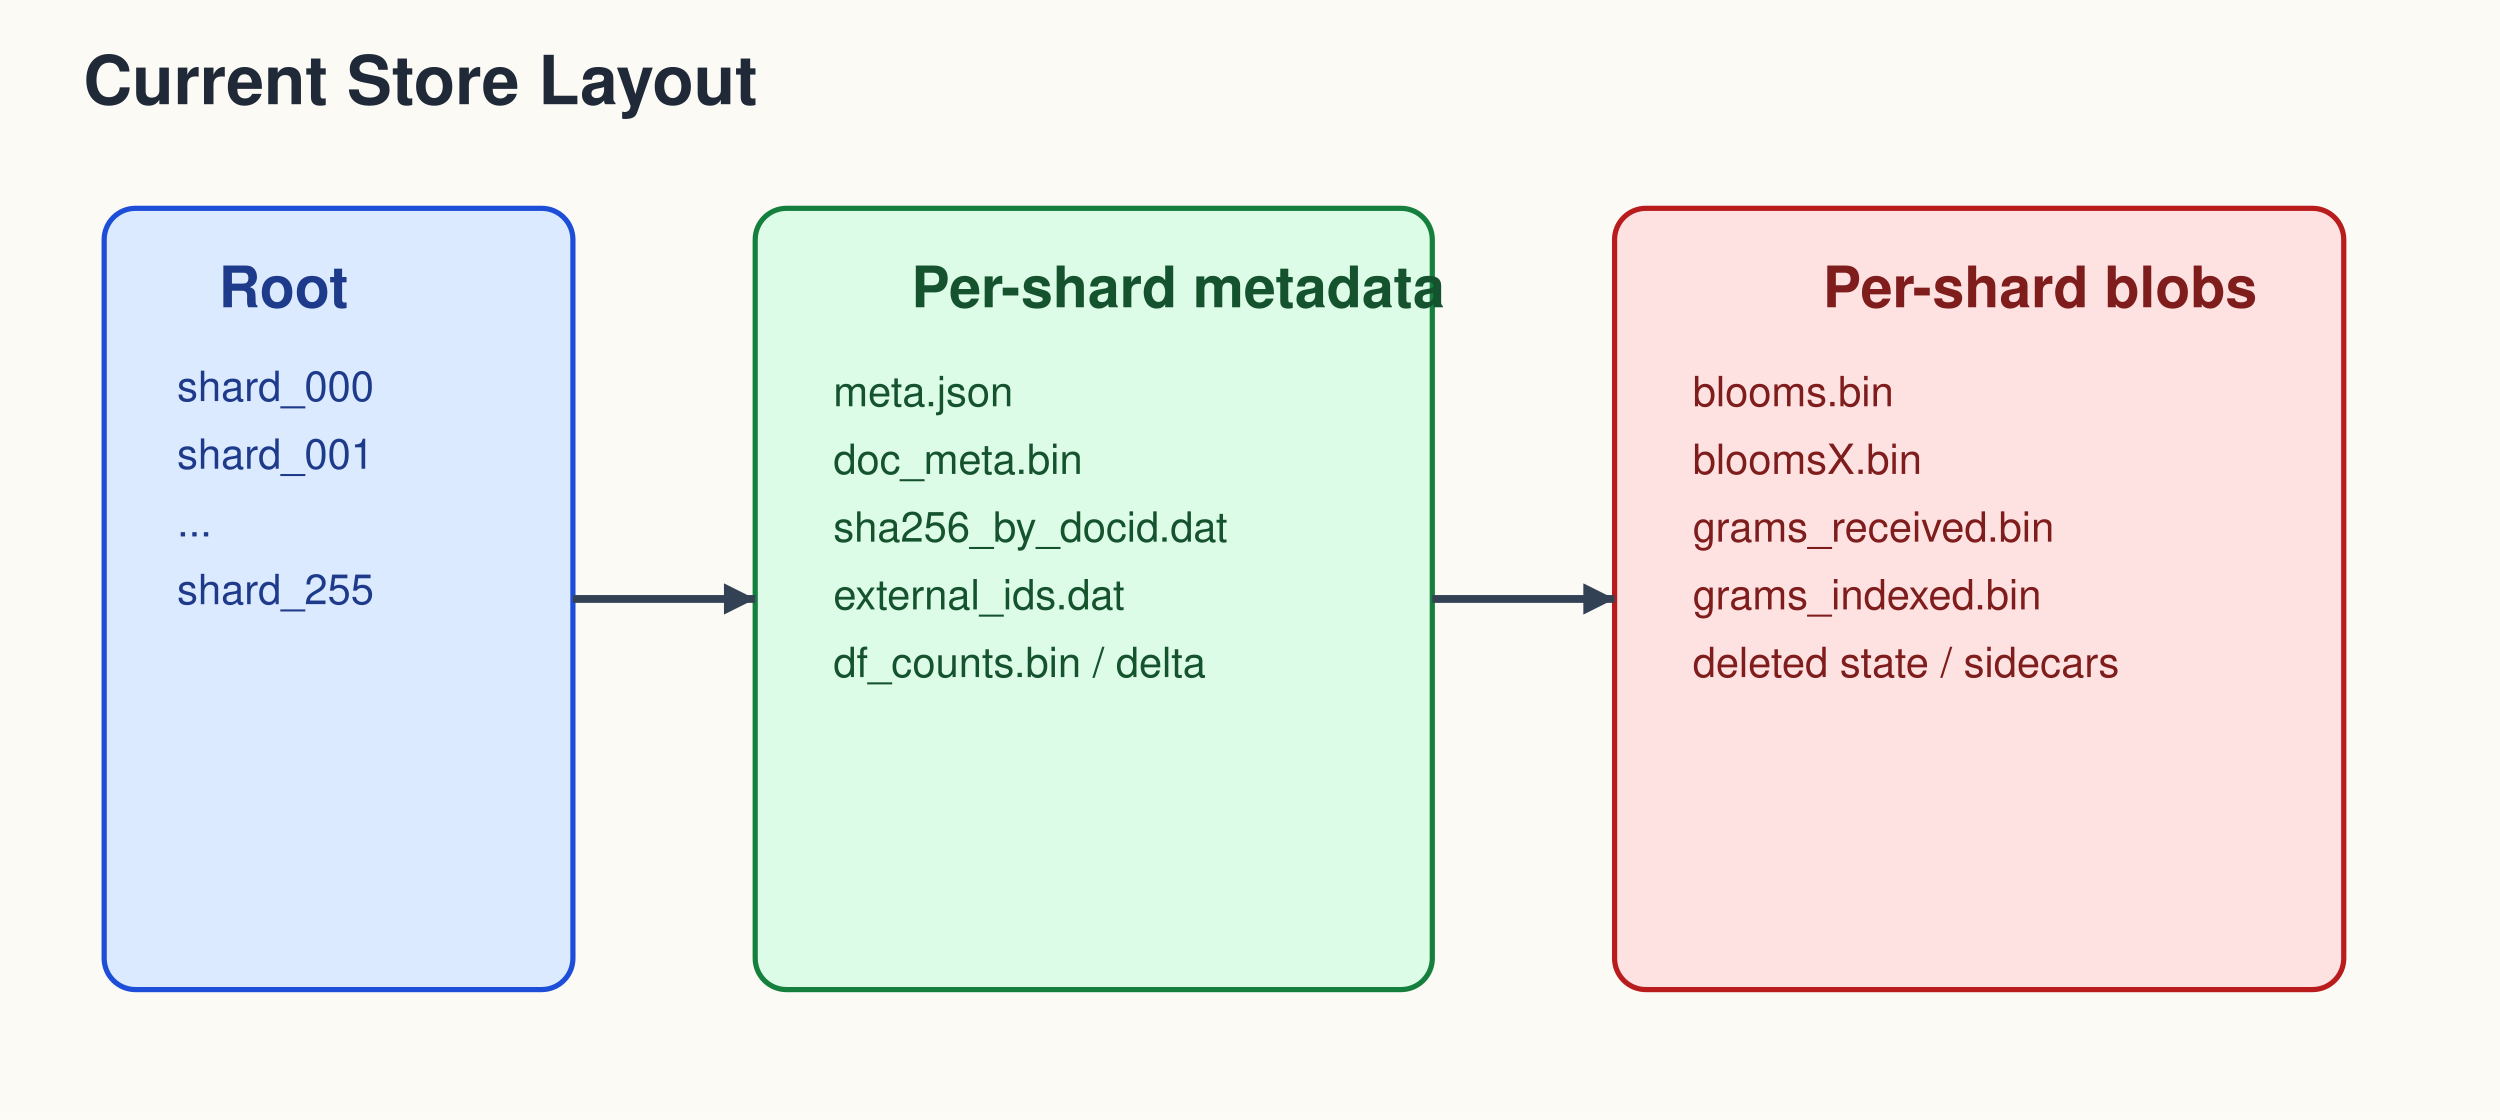
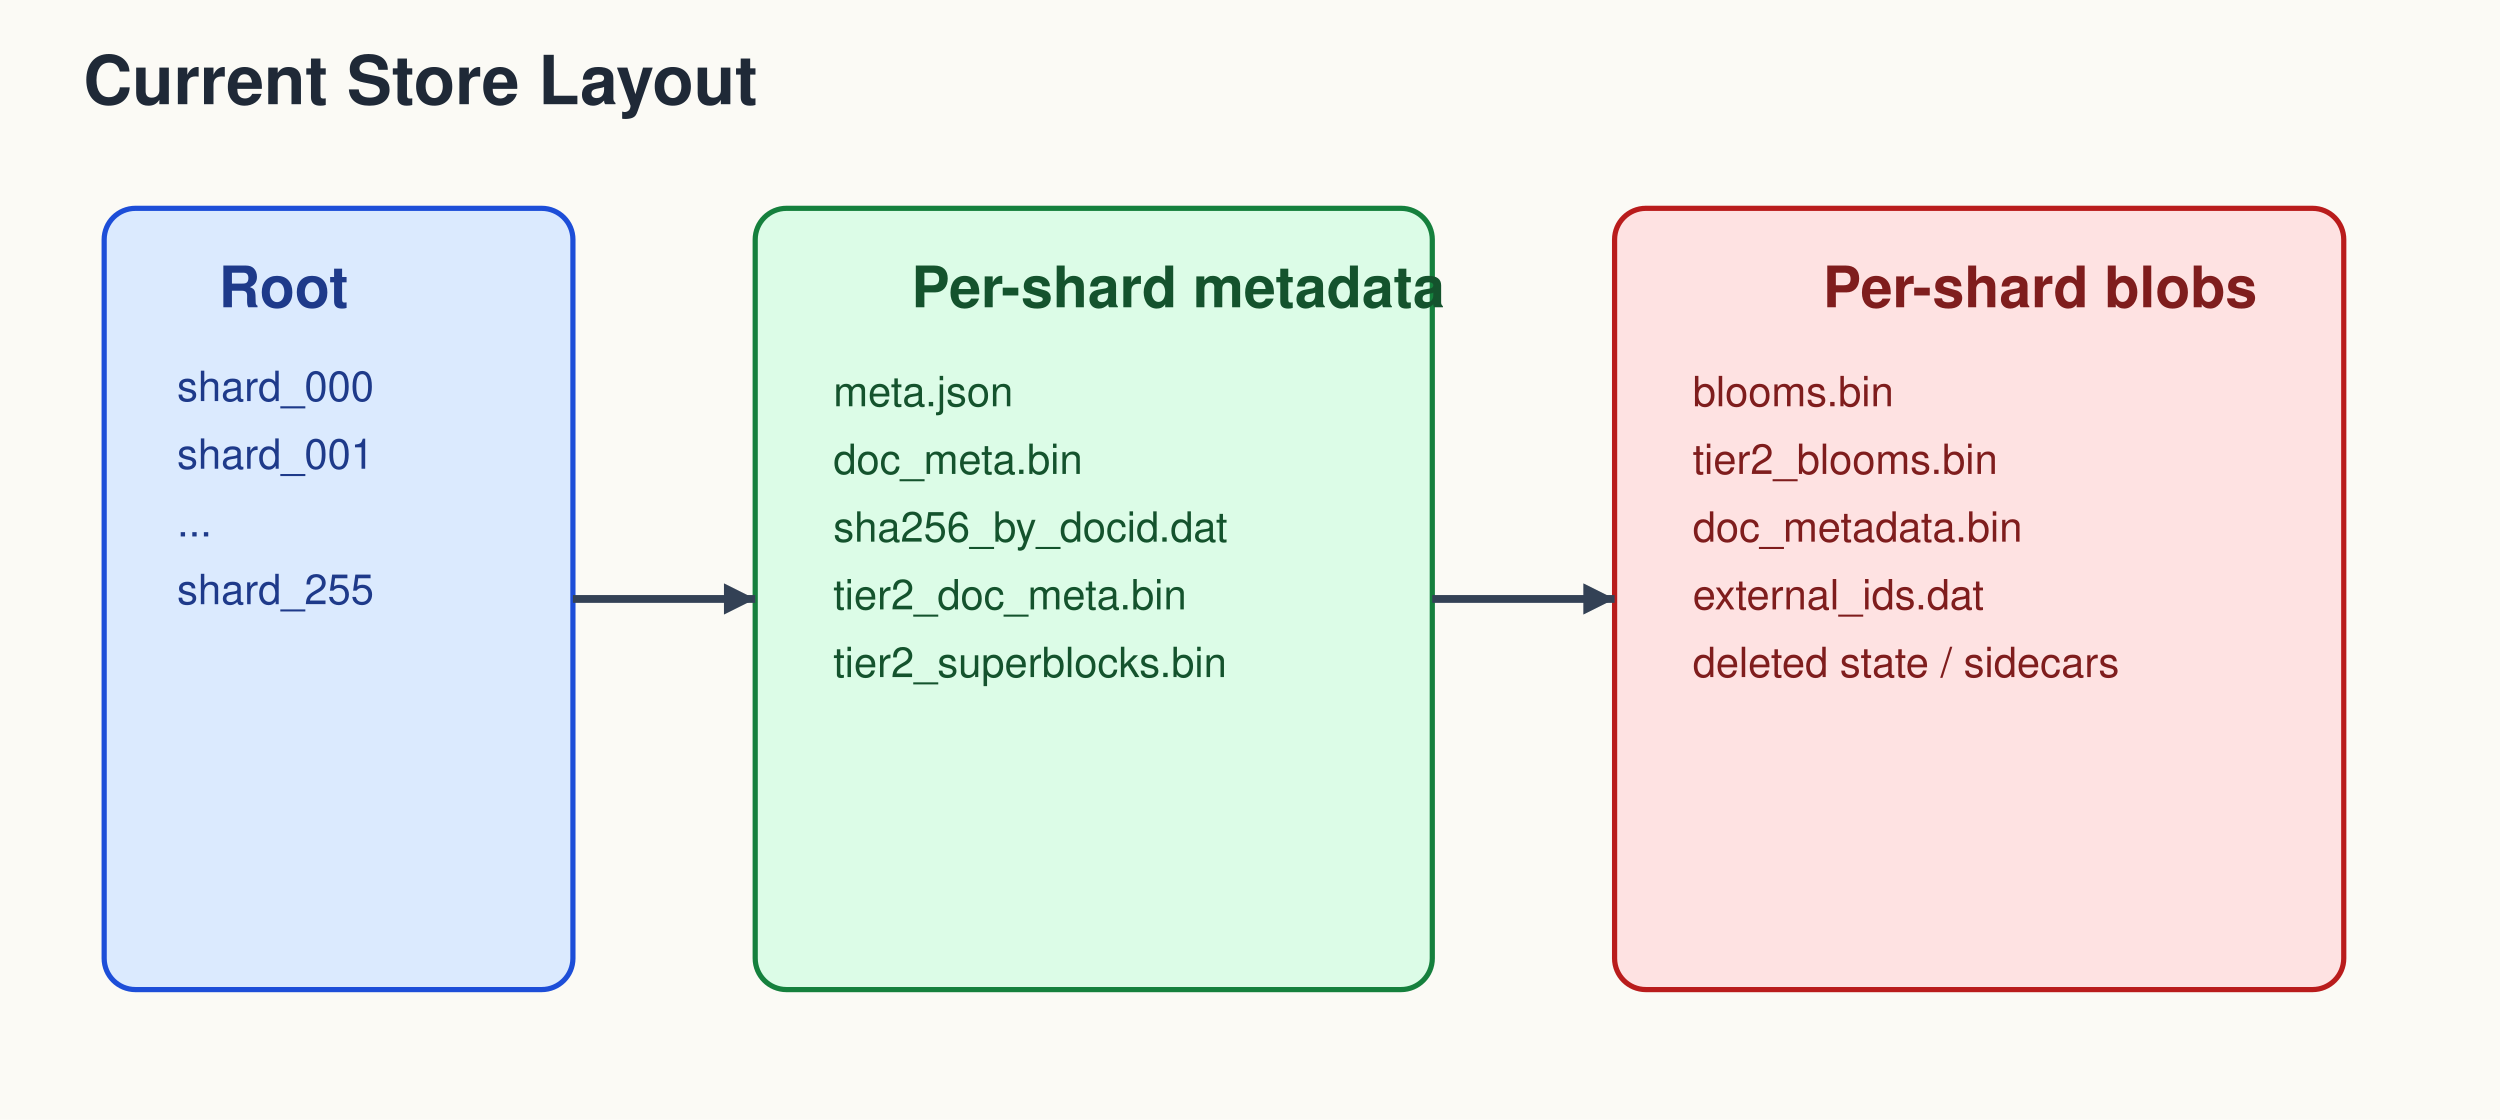
<svg xmlns="http://www.w3.org/2000/svg" width="960" height="430" viewBox="0 0 960 430">
  <rect width="960" height="430" fill="#fbfaf5" />
  <text x="32" y="40" font-family="Helvetica, Arial, sans-serif" font-size="26" font-weight="700" fill="#1f2937">Current Store Layout</text>
  <rect x="40" y="80" width="180" height="300" rx="12" fill="#dbeafe" stroke="#1d4ed8" stroke-width="2" />
  <text x="84" y="118" font-family="Helvetica, Arial, sans-serif" font-size="22" font-weight="700" fill="#1e3a8a">Root</text>
  <text x="68" y="154" font-family="Helvetica, Arial, sans-serif" font-size="16" fill="#1e3a8a">shard_000</text>
  <text x="68" y="180" font-family="Helvetica, Arial, sans-serif" font-size="16" fill="#1e3a8a">shard_001</text>
  <text x="68" y="206" font-family="Helvetica, Arial, sans-serif" font-size="16" fill="#1e3a8a">...</text>
  <text x="68" y="232" font-family="Helvetica, Arial, sans-serif" font-size="16" fill="#1e3a8a">shard_255</text>
  <rect x="290" y="80" width="260" height="300" rx="12" fill="#dcfce7" stroke="#15803d" stroke-width="2" />
  <text x="350" y="118" font-family="Helvetica, Arial, sans-serif" font-size="22" font-weight="700" fill="#14532d">Per-shard metadata</text>
  <text x="320" y="156" font-family="Helvetica, Arial, sans-serif" font-size="16" fill="#14532d">meta.json</text>
  <text x="320" y="182" font-family="Helvetica, Arial, sans-serif" font-size="16" fill="#14532d">doc_meta.bin</text>
  <text x="320" y="208" font-family="Helvetica, Arial, sans-serif" font-size="16" fill="#14532d">sha256_by_docid.dat</text>
-   <text x="320" y="234" font-family="Helvetica, Arial, sans-serif" font-size="16" fill="#14532d">external_ids.dat</text>
-   <text x="320" y="260" font-family="Helvetica, Arial, sans-serif" font-size="16" fill="#14532d">df_counts.bin / delta</text>
+   <text x="320" y="234" font-family="Helvetica, Arial, sans-serif" font-size="16" fill="#14532d">tier2_doc_meta.bin</text>
+   <text x="320" y="260" font-family="Helvetica, Arial, sans-serif" font-size="16" fill="#14532d">tier2_superblocks.bin</text>
  <rect x="620" y="80" width="280" height="300" rx="12" fill="#fee2e2" stroke="#b91c1c" stroke-width="2" />
  <text x="700" y="118" font-family="Helvetica, Arial, sans-serif" font-size="22" font-weight="700" fill="#7f1d1d">Per-shard blobs</text>
  <text x="650" y="156" font-family="Helvetica, Arial, sans-serif" font-size="16" fill="#7f1d1d">blooms.bin</text>
-   <text x="650" y="182" font-family="Helvetica, Arial, sans-serif" font-size="16" fill="#7f1d1d">bloomsX.bin</text>
-   <text x="650" y="208" font-family="Helvetica, Arial, sans-serif" font-size="16" fill="#7f1d1d">grams_received.bin</text>
-   <text x="650" y="234" font-family="Helvetica, Arial, sans-serif" font-size="16" fill="#7f1d1d">grams_indexed.bin</text>
+   <text x="650" y="182" font-family="Helvetica, Arial, sans-serif" font-size="16" fill="#7f1d1d">tier2_blooms.bin</text>
+   <text x="650" y="208" font-family="Helvetica, Arial, sans-serif" font-size="16" fill="#7f1d1d">doc_metadata.bin</text>
+   <text x="650" y="234" font-family="Helvetica, Arial, sans-serif" font-size="16" fill="#7f1d1d">external_ids.dat</text>
  <text x="650" y="260" font-family="Helvetica, Arial, sans-serif" font-size="16" fill="#7f1d1d">deleted state / sidecars</text>
  <path d="M220 230 H290" stroke="#334155" stroke-width="3" fill="none" />
  <polygon points="290,230 278,224 278,236" fill="#334155" />
  <path d="M550 230 H620" stroke="#334155" stroke-width="3" fill="none" />
  <polygon points="620,230 608,224 608,236" fill="#334155" />
</svg>
